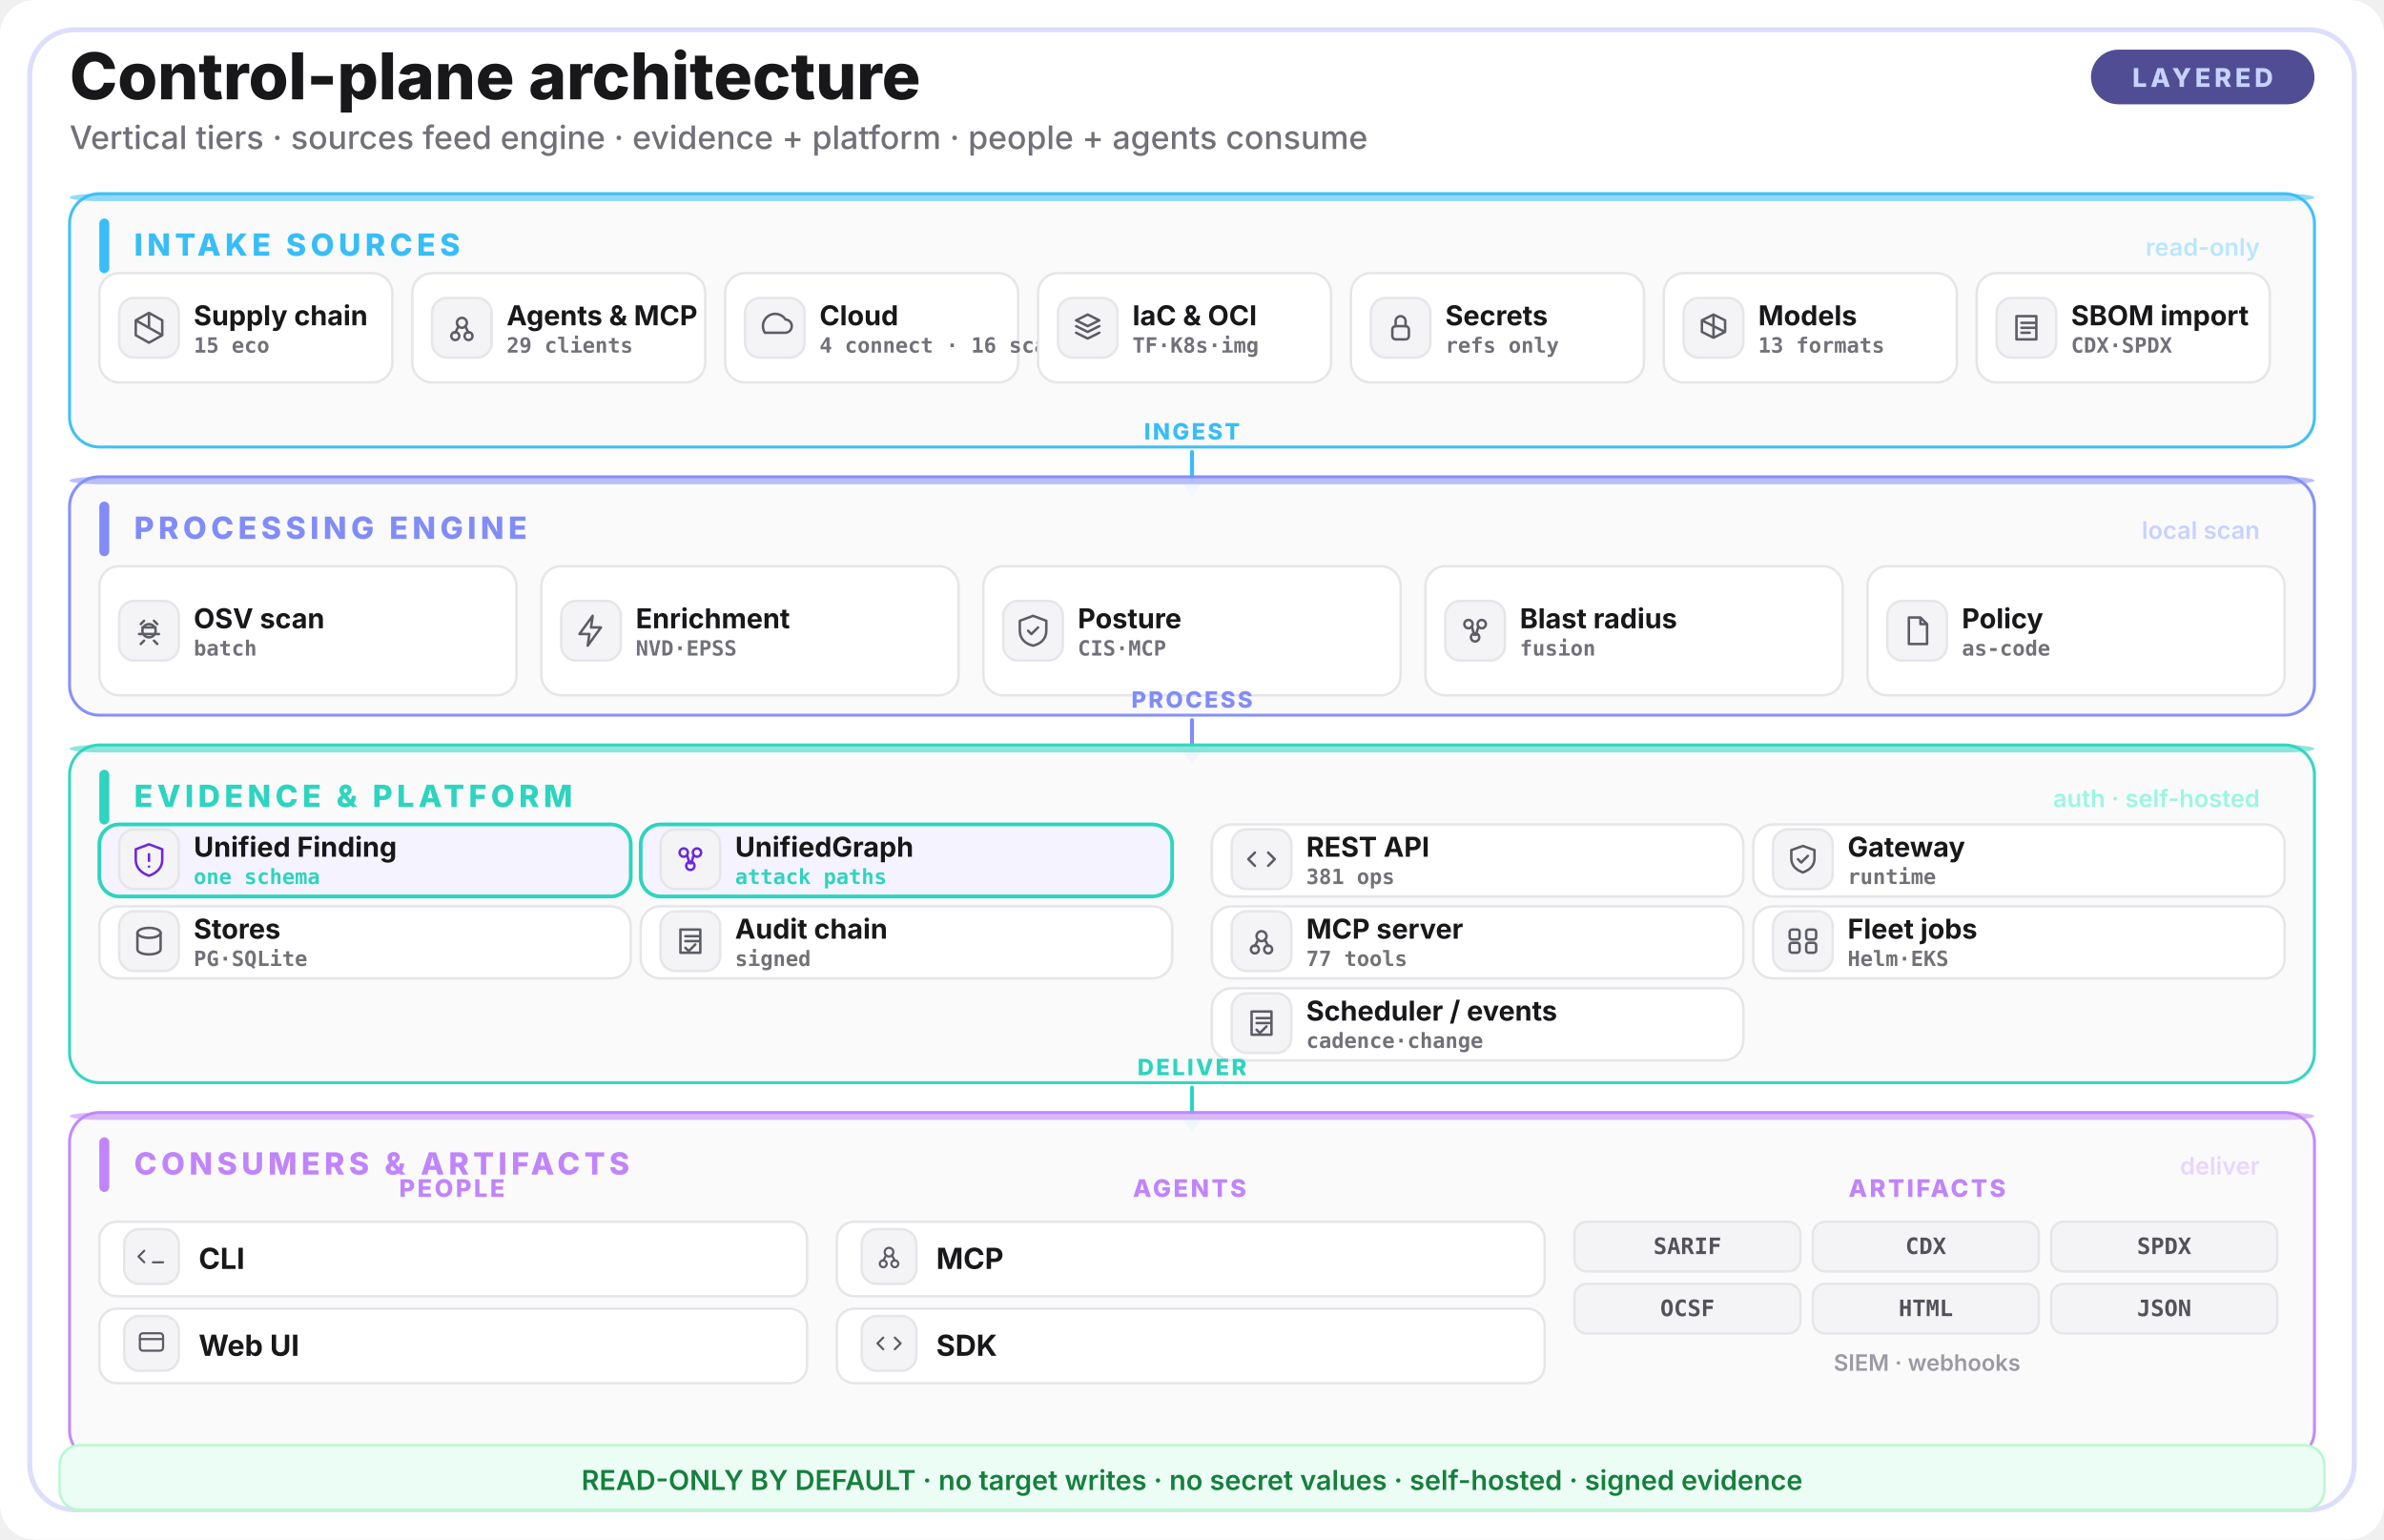
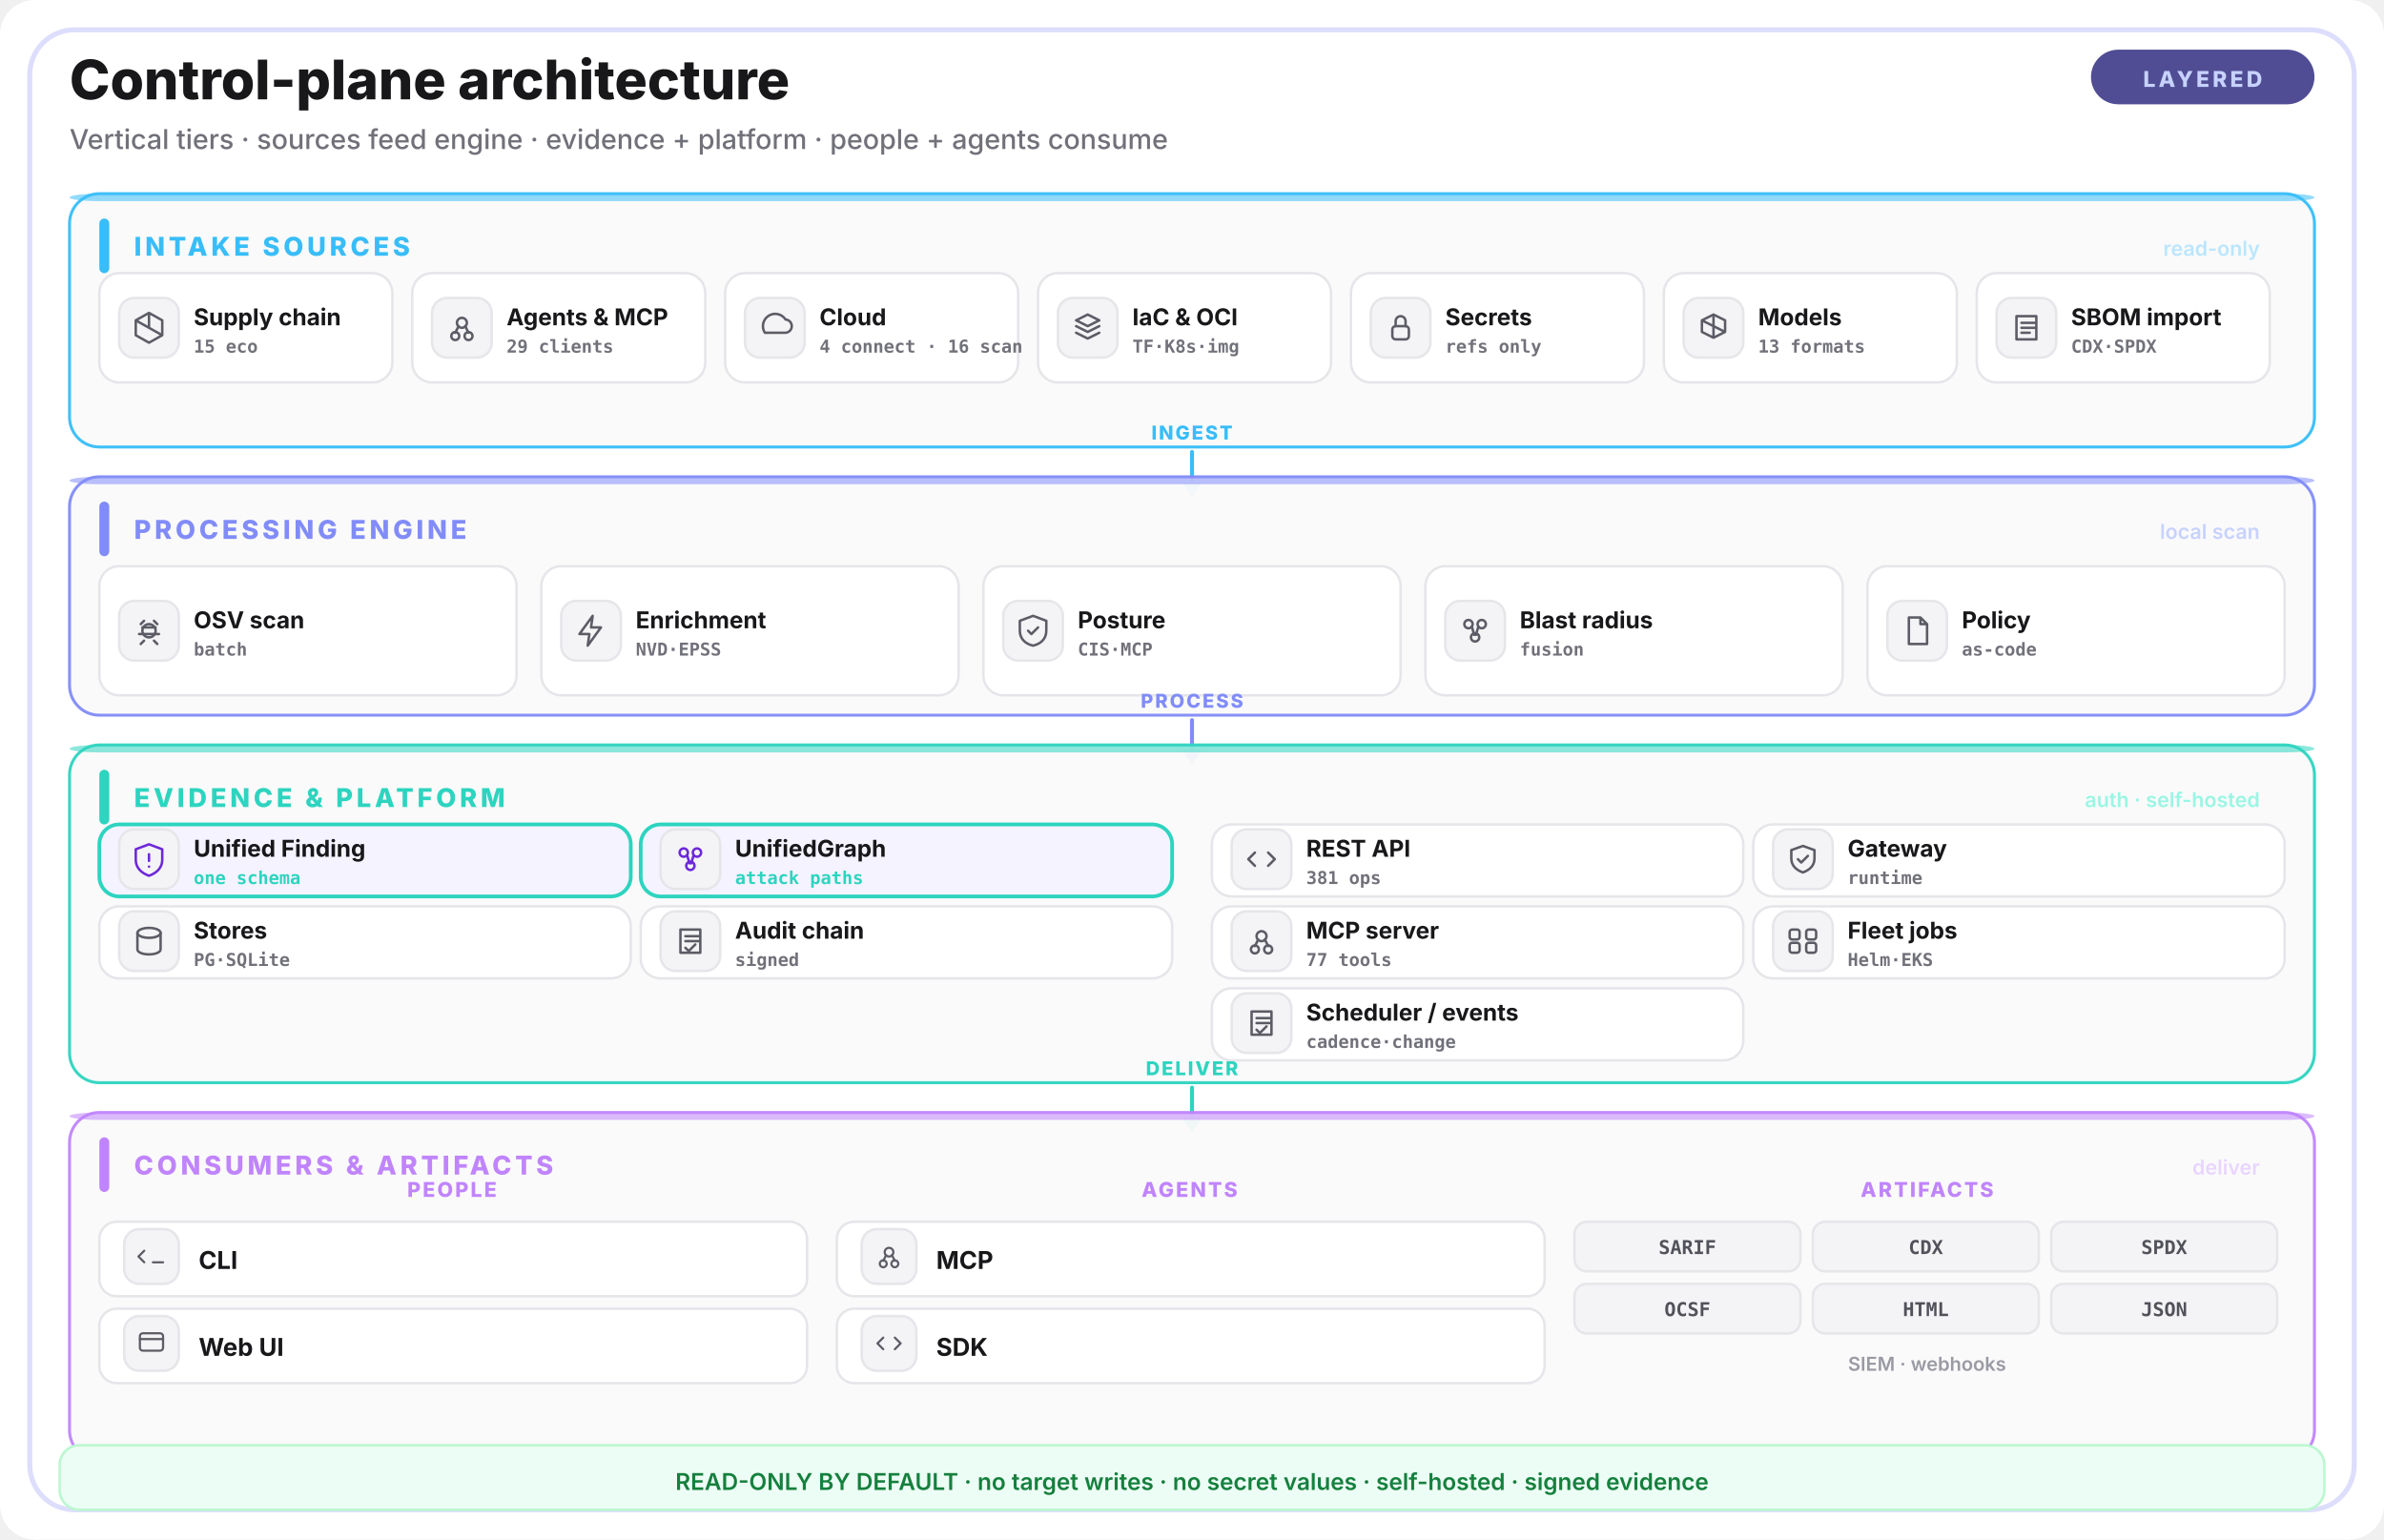
<svg xmlns="http://www.w3.org/2000/svg" width="960" height="620" viewBox="0 0 960 620" fill="none">
  <rect width="960" height="620" rx="14" fill="#ffffff" />
  <rect x="12" y="12" width="936" height="596" rx="18" fill="none" stroke="#6366f1" stroke-width="2" opacity="0.22" />
  <rect x="842" y="20" width="90" height="22" rx="11" fill="#312e81" opacity="0.85" />
-   <text x="887" y="35" text-anchor="middle" font-family="Inter,system-ui,sans-serif" font-size="10.4" font-weight="800" letter-spacing="0.14em" fill="#c7d2fe">LAYERED</text>
-   <text x="28" y="40" font-family="Inter,system-ui,sans-serif" font-size="26.0" font-weight="800" fill="#18181b">Control-plane architecture</text>
-   <text x="28" y="60" font-family="Inter,system-ui,sans-serif" font-size="13.0" font-weight="500" fill="#71717a">Vertical tiers · sources feed engine · evidence + platform · people + agents consume</text>
+   <text x="887" y="35" text-anchor="middle" font-family="Inter,system-ui,sans-serif" font-size="8.8" font-weight="800" letter-spacing="0.14em" fill="#c7d2fe">LAYERED</text>
+   <text x="28" y="40" font-family="Inter,system-ui,sans-serif" font-size="22.0" font-weight="800" fill="#18181b">Control-plane architecture</text>
+   <text x="28" y="60" font-family="Inter,system-ui,sans-serif" font-size="11.0" font-weight="500" fill="#71717a">Vertical tiers · sources feed engine · evidence + platform · people + agents consume</text>
  <rect x="28" y="78" width="904" height="102" rx="12" fill="#fafafa" stroke="#38bdf8" stroke-width="1.2" opacity="0.95" />
  <rect x="28" y="78" width="904" height="3" rx="12" fill="#38bdf8" opacity="0.55" />
  <rect x="40" y="88" width="4" height="22" rx="2" fill="#38bdf8" />
-   <text x="54" y="103" font-family="Inter,system-ui,sans-serif" font-size="12.35" font-weight="800" letter-spacing="0.14em" fill="#38bdf8">INTAKE SOURCES</text>
-   <text x="910" y="103" text-anchor="end" font-family="Inter,system-ui,sans-serif" font-size="9.75" font-weight="600" fill="#bae6fd">read-only</text>
+   <text x="54" y="103" font-family="Inter,system-ui,sans-serif" font-size="10.45" font-weight="800" letter-spacing="0.14em" fill="#38bdf8">INTAKE SOURCES</text>
+   <text x="910" y="103" text-anchor="end" font-family="Inter,system-ui,sans-serif" font-size="8.25" font-weight="600" fill="#bae6fd">read-only</text>
  <rect x="40" y="110" width="118" height="44" rx="8" fill="#ffffff" stroke="#e6e6ea" stroke-width="1" />
  <rect x="48" y="120" width="24" height="24" rx="6" fill="#f4f4f6" stroke="#e6e6ea" />
  <g transform="translate(52,124) scale(0.6666667)" fill="none" stroke="#5c5c66" stroke-width="1.5" stroke-linecap="round" stroke-linejoin="round">
    <path d="M12 3l8 4.5v9L12 21l-8-4.5v-9z M12 3v9 M4 7.5l16 9" />
  </g>
-   <text x="78" y="131" font-family="Inter,system-ui,sans-serif" font-size="11.05" font-weight="700" fill="#18181b">Supply chain</text>
-   <text x="78" y="142" font-family="ui-monospace,monospace" font-size="8.45" font-weight="600" fill="#71717a">15 eco</text>
+   <text x="78" y="131" font-family="Inter,system-ui,sans-serif" font-size="9.35" font-weight="700" fill="#18181b">Supply chain</text>
+   <text x="78" y="142" font-family="ui-monospace,monospace" font-size="7.15" font-weight="600" fill="#71717a">15 eco</text>
  <rect x="166" y="110" width="118" height="44" rx="8" fill="#ffffff" stroke="#e6e6ea" stroke-width="1" />
  <rect x="174" y="120" width="24" height="24" rx="6" fill="#f4f4f6" stroke="#e6e6ea" />
  <g transform="translate(178,124) scale(0.6666667)" fill="none" stroke="#5c5c66" stroke-width="1.5" stroke-linecap="round" stroke-linejoin="round">
    <circle cx="12" cy="9" r="3" />
    <circle cx="8" cy="17" r="2.4" />
    <circle cx="16" cy="17" r="2.4" />
    <path d="M10 11l-2 4 M14 11l2 4" />
  </g>
-   <text x="204" y="131" font-family="Inter,system-ui,sans-serif" font-size="11.05" font-weight="700" fill="#18181b">Agents &amp; MCP</text>
-   <text x="204" y="142" font-family="ui-monospace,monospace" font-size="8.45" font-weight="600" fill="#71717a">29 clients</text>
+   <text x="204" y="131" font-family="Inter,system-ui,sans-serif" font-size="9.35" font-weight="700" fill="#18181b">Agents &amp; MCP</text>
+   <text x="204" y="142" font-family="ui-monospace,monospace" font-size="7.15" font-weight="600" fill="#71717a">29 clients</text>
  <rect x="292" y="110" width="118" height="44" rx="8" fill="#ffffff" stroke="#e6e6ea" stroke-width="1" />
  <rect x="300" y="120" width="24" height="24" rx="6" fill="#f4f4f6" stroke="#e6e6ea" />
  <g transform="translate(304,124) scale(0.6666667)" fill="none" stroke="#5c5c66" stroke-width="1.5" stroke-linecap="round" stroke-linejoin="round">
    <path d="M6 15h12a4 4 0 0 0 .5-8A6 6 0 0 0 6 15z" />
  </g>
-   <text x="330" y="131" font-family="Inter,system-ui,sans-serif" font-size="11.05" font-weight="700" fill="#18181b">Cloud</text>
-   <text x="330" y="142" font-family="ui-monospace,monospace" font-size="8.45" font-weight="600" fill="#71717a">4 connect · 16 scan</text>
+   <text x="330" y="131" font-family="Inter,system-ui,sans-serif" font-size="9.35" font-weight="700" fill="#18181b">Cloud</text>
+   <text x="330" y="142" font-family="ui-monospace,monospace" font-size="7.15" font-weight="600" fill="#71717a">4 connect · 16 scan</text>
  <rect x="418" y="110" width="118" height="44" rx="8" fill="#ffffff" stroke="#e6e6ea" stroke-width="1" />
  <rect x="426" y="120" width="24" height="24" rx="6" fill="#f4f4f6" stroke="#e6e6ea" />
  <g transform="translate(430,124) scale(0.6666667)" fill="none" stroke="#5c5c66" stroke-width="1.5" stroke-linecap="round" stroke-linejoin="round">
    <path d="M12 4l7 3.5-7 3.5-7-3.5z M5 11l7 3.5 7-3.5 M5 15l7 3.5 7-3.5" />
  </g>
-   <text x="456" y="131" font-family="Inter,system-ui,sans-serif" font-size="11.05" font-weight="700" fill="#18181b">IaC &amp; OCI</text>
-   <text x="456" y="142" font-family="ui-monospace,monospace" font-size="8.45" font-weight="600" fill="#71717a">TF·K8s·img</text>
+   <text x="456" y="131" font-family="Inter,system-ui,sans-serif" font-size="9.35" font-weight="700" fill="#18181b">IaC &amp; OCI</text>
+   <text x="456" y="142" font-family="ui-monospace,monospace" font-size="7.15" font-weight="600" fill="#71717a">TF·K8s·img</text>
  <rect x="544" y="110" width="118" height="44" rx="8" fill="#ffffff" stroke="#e6e6ea" stroke-width="1" />
  <rect x="552" y="120" width="24" height="24" rx="6" fill="#f4f4f6" stroke="#e6e6ea" />
  <g transform="translate(556,124) scale(0.6666667)" fill="none" stroke="#5c5c66" stroke-width="1.5" stroke-linecap="round" stroke-linejoin="round">
    <rect x="7" y="11" width="10" height="8" rx="2" />
    <path d="M9 11V8a3 3 0 0 1 6 0v3" />
  </g>
-   <text x="582" y="131" font-family="Inter,system-ui,sans-serif" font-size="11.05" font-weight="700" fill="#18181b">Secrets</text>
-   <text x="582" y="142" font-family="ui-monospace,monospace" font-size="8.45" font-weight="600" fill="#71717a">refs only</text>
+   <text x="582" y="131" font-family="Inter,system-ui,sans-serif" font-size="9.35" font-weight="700" fill="#18181b">Secrets</text>
+   <text x="582" y="142" font-family="ui-monospace,monospace" font-size="7.15" font-weight="600" fill="#71717a">refs only</text>
  <rect x="670" y="110" width="118" height="44" rx="8" fill="#ffffff" stroke="#e6e6ea" stroke-width="1" />
  <rect x="678" y="120" width="24" height="24" rx="6" fill="#f4f4f6" stroke="#e6e6ea" />
  <g transform="translate(682,124) scale(0.6666667)" fill="none" stroke="#5c5c66" stroke-width="1.5" stroke-linecap="round" stroke-linejoin="round">
    <path d="M12 4l7 3.5v7L12 18l-7-3.5v-7z M12 4v14 M5 7.5l14 7" />
  </g>
-   <text x="708" y="131" font-family="Inter,system-ui,sans-serif" font-size="11.05" font-weight="700" fill="#18181b">Models</text>
-   <text x="708" y="142" font-family="ui-monospace,monospace" font-size="8.45" font-weight="600" fill="#71717a">13 formats</text>
+   <text x="708" y="131" font-family="Inter,system-ui,sans-serif" font-size="9.35" font-weight="700" fill="#18181b">Models</text>
+   <text x="708" y="142" font-family="ui-monospace,monospace" font-size="7.15" font-weight="600" fill="#71717a">13 formats</text>
  <rect x="796" y="110" width="118" height="44" rx="8" fill="#ffffff" stroke="#e6e6ea" stroke-width="1" />
  <rect x="804" y="120" width="24" height="24" rx="6" fill="#f4f4f6" stroke="#e6e6ea" />
  <g transform="translate(808,124) scale(0.6666667)" fill="none" stroke="#5c5c66" stroke-width="1.5" stroke-linecap="round" stroke-linejoin="round">
    <path d="M6 5h12v14H6z M9 9h8 M9 12h8 M9 15h5" />
  </g>
-   <text x="834" y="131" font-family="Inter,system-ui,sans-serif" font-size="11.05" font-weight="700" fill="#18181b">SBOM import</text>
-   <text x="834" y="142" font-family="ui-monospace,monospace" font-size="8.45" font-weight="600" fill="#71717a">CDX·SPDX</text>
+   <text x="834" y="131" font-family="Inter,system-ui,sans-serif" font-size="9.35" font-weight="700" fill="#18181b">SBOM import</text>
+   <text x="834" y="142" font-family="ui-monospace,monospace" font-size="7.15" font-weight="600" fill="#71717a">CDX·SPDX</text>
  <line x1="480" y1="182" x2="480" y2="196" stroke="#38bdf8" stroke-width="1.6" stroke-linecap="round" />
  <polygon points="480,200 476,194 484,194" fill="#38bdf8" />
-   <text x="480" y="177" text-anchor="middle" font-family="Inter,system-ui,sans-serif" font-size="9.1" font-weight="800" letter-spacing="0.1em" fill="#38bdf8">INGEST</text>
+   <text x="480" y="177" text-anchor="middle" font-family="Inter,system-ui,sans-serif" font-size="7.7" font-weight="800" letter-spacing="0.1em" fill="#38bdf8">INGEST</text>
  <rect x="28" y="192" width="904" height="96" rx="12" fill="#fafafa" stroke="#818cf8" stroke-width="1.2" opacity="0.95" />
  <rect x="28" y="192" width="904" height="3" rx="12" fill="#818cf8" opacity="0.55" />
  <rect x="40" y="202" width="4" height="22" rx="2" fill="#818cf8" />
-   <text x="54" y="217" font-family="Inter,system-ui,sans-serif" font-size="12.35" font-weight="800" letter-spacing="0.14em" fill="#818cf8">PROCESSING ENGINE</text>
-   <text x="910" y="217" text-anchor="end" font-family="Inter,system-ui,sans-serif" font-size="9.75" font-weight="600" fill="#c7d2fe">local scan</text>
+   <text x="54" y="217" font-family="Inter,system-ui,sans-serif" font-size="10.45" font-weight="800" letter-spacing="0.14em" fill="#818cf8">PROCESSING ENGINE</text>
+   <text x="910" y="217" text-anchor="end" font-family="Inter,system-ui,sans-serif" font-size="8.25" font-weight="600" fill="#c7d2fe">local scan</text>
  <rect x="40" y="228" width="168" height="52" rx="8" fill="#ffffff" stroke="#e6e6ea" stroke-width="1" />
  <rect x="48" y="242" width="24" height="24" rx="6" fill="#f4f4f6" stroke="#e6e6ea" />
  <g transform="translate(52,246) scale(0.6666667)" fill="none" stroke="#5c5c66" stroke-width="1.5" stroke-linecap="round" stroke-linejoin="round">
    <path d="M8 10h8M6 14h12M9 6l-2 2M15 6l2 2M9 18l-2 2M15 18l2 2" />
    <circle cx="12" cy="12" r="4" />
  </g>
-   <text x="78" y="253" font-family="Inter,system-ui,sans-serif" font-size="11.05" font-weight="700" fill="#18181b">OSV scan</text>
-   <text x="78" y="264" font-family="ui-monospace,monospace" font-size="8.45" font-weight="600" fill="#71717a">batch</text>
+   <text x="78" y="253" font-family="Inter,system-ui,sans-serif" font-size="9.35" font-weight="700" fill="#18181b">OSV scan</text>
+   <text x="78" y="264" font-family="ui-monospace,monospace" font-size="7.15" font-weight="600" fill="#71717a">batch</text>
  <rect x="218" y="228" width="168" height="52" rx="8" fill="#ffffff" stroke="#e6e6ea" stroke-width="1" />
  <rect x="226" y="242" width="24" height="24" rx="6" fill="#f4f4f6" stroke="#e6e6ea" />
  <g transform="translate(230,246) scale(0.6666667)" fill="none" stroke="#5c5c66" stroke-width="1.5" stroke-linecap="round" stroke-linejoin="round">
    <path d="M13 3L5 14h6l-1 7 8-11h-6z" />
  </g>
-   <text x="256" y="253" font-family="Inter,system-ui,sans-serif" font-size="11.05" font-weight="700" fill="#18181b">Enrichment</text>
-   <text x="256" y="264" font-family="ui-monospace,monospace" font-size="8.45" font-weight="600" fill="#71717a">NVD·EPSS</text>
+   <text x="256" y="253" font-family="Inter,system-ui,sans-serif" font-size="9.35" font-weight="700" fill="#18181b">Enrichment</text>
+   <text x="256" y="264" font-family="ui-monospace,monospace" font-size="7.15" font-weight="600" fill="#71717a">NVD·EPSS</text>
  <rect x="396" y="228" width="168" height="52" rx="8" fill="#ffffff" stroke="#e6e6ea" stroke-width="1" />
  <rect x="404" y="242" width="24" height="24" rx="6" fill="#f4f4f6" stroke="#e6e6ea" />
  <g transform="translate(408,246) scale(0.6666667)" fill="none" stroke="#5c5c66" stroke-width="1.5" stroke-linecap="round" stroke-linejoin="round">
    <path d="M12 3l8 3v6c0 5-3.5 8-8 9-4.5-1-8-4-8-9V6z" />
    <path d="M9 12l2 2 4-4" />
  </g>
-   <text x="434" y="253" font-family="Inter,system-ui,sans-serif" font-size="11.05" font-weight="700" fill="#18181b">Posture</text>
-   <text x="434" y="264" font-family="ui-monospace,monospace" font-size="8.45" font-weight="600" fill="#71717a">CIS·MCP</text>
+   <text x="434" y="253" font-family="Inter,system-ui,sans-serif" font-size="9.35" font-weight="700" fill="#18181b">Posture</text>
+   <text x="434" y="264" font-family="ui-monospace,monospace" font-size="7.15" font-weight="600" fill="#71717a">CIS·MCP</text>
  <rect x="574" y="228" width="168" height="52" rx="8" fill="#ffffff" stroke="#e6e6ea" stroke-width="1" />
  <rect x="582" y="242" width="24" height="24" rx="6" fill="#f4f4f6" stroke="#e6e6ea" />
  <g transform="translate(586,246) scale(0.6666667)" fill="none" stroke="#5c5c66" stroke-width="1.5" stroke-linecap="round" stroke-linejoin="round">
    <circle cx="8" cy="8" r="2.5" />
    <circle cx="16" cy="8" r="2.5" />
    <circle cx="12" cy="16" r="2.5" />
    <path d="M10 9.5l1.5 5 M14 9.5l-1.5 5" />
  </g>
-   <text x="612" y="253" font-family="Inter,system-ui,sans-serif" font-size="11.05" font-weight="700" fill="#18181b">Blast radius</text>
-   <text x="612" y="264" font-family="ui-monospace,monospace" font-size="8.45" font-weight="600" fill="#71717a">fusion</text>
+   <text x="612" y="253" font-family="Inter,system-ui,sans-serif" font-size="9.35" font-weight="700" fill="#18181b">Blast radius</text>
+   <text x="612" y="264" font-family="ui-monospace,monospace" font-size="7.15" font-weight="600" fill="#71717a">fusion</text>
  <rect x="752" y="228" width="168" height="52" rx="8" fill="#ffffff" stroke="#e6e6ea" stroke-width="1" />
  <rect x="760" y="242" width="24" height="24" rx="6" fill="#f4f4f6" stroke="#e6e6ea" />
  <g transform="translate(764,246) scale(0.6666667)" fill="none" stroke="#5c5c66" stroke-width="1.5" stroke-linecap="round" stroke-linejoin="round">
    <path d="M7 4h7l4 4v12H7z M14 4v4h4" />
  </g>
-   <text x="790" y="253" font-family="Inter,system-ui,sans-serif" font-size="11.05" font-weight="700" fill="#18181b">Policy</text>
-   <text x="790" y="264" font-family="ui-monospace,monospace" font-size="8.45" font-weight="600" fill="#71717a">as-code</text>
+   <text x="790" y="253" font-family="Inter,system-ui,sans-serif" font-size="9.35" font-weight="700" fill="#18181b">Policy</text>
+   <text x="790" y="264" font-family="ui-monospace,monospace" font-size="7.15" font-weight="600" fill="#71717a">as-code</text>
  <line x1="480" y1="290" x2="480" y2="304" stroke="#818cf8" stroke-width="1.6" stroke-linecap="round" />
  <polygon points="480,308 476,302 484,302" fill="#818cf8" />
-   <text x="480" y="285" text-anchor="middle" font-family="Inter,system-ui,sans-serif" font-size="9.1" font-weight="800" letter-spacing="0.1em" fill="#818cf8">PROCESS</text>
+   <text x="480" y="285" text-anchor="middle" font-family="Inter,system-ui,sans-serif" font-size="7.7" font-weight="800" letter-spacing="0.1em" fill="#818cf8">PROCESS</text>
  <rect x="28" y="300" width="904" height="136" rx="12" fill="#fafafa" stroke="#2dd4bf" stroke-width="1.2" opacity="0.95" />
  <rect x="28" y="300" width="904" height="3" rx="12" fill="#2dd4bf" opacity="0.55" />
  <rect x="40" y="310" width="4" height="22" rx="2" fill="#2dd4bf" />
-   <text x="54" y="325" font-family="Inter,system-ui,sans-serif" font-size="12.35" font-weight="800" letter-spacing="0.14em" fill="#2dd4bf">EVIDENCE &amp; PLATFORM</text>
-   <text x="910" y="325" text-anchor="end" font-family="Inter,system-ui,sans-serif" font-size="9.75" font-weight="600" fill="#99f6e4">auth · self-hosted</text>
+   <text x="54" y="325" font-family="Inter,system-ui,sans-serif" font-size="10.45" font-weight="800" letter-spacing="0.14em" fill="#2dd4bf">EVIDENCE &amp; PLATFORM</text>
+   <text x="910" y="325" text-anchor="end" font-family="Inter,system-ui,sans-serif" font-size="8.25" font-weight="600" fill="#99f6e4">auth · self-hosted</text>
  <rect x="40" y="332" width="214" height="29" rx="8" fill="#f5f3ff" stroke="#2dd4bf" stroke-width="1.5" />
  <rect x="48" y="334" width="24" height="24" rx="6" fill="#f4f4f6" stroke="#e6e6ea" />
  <g transform="translate(52,338) scale(0.6666667)" fill="none" stroke="#6d28d9" stroke-width="1.5" stroke-linecap="round" stroke-linejoin="round">
    <path d="M12 3l8 3v6.5c0 4.5-3.2 7.8-8 9.5-4.8-1.7-8-5-8-9.5V6z" />
    <path d="M12 9v4" />
    <path d="M12 16.5h.01" />
  </g>
-   <text x="78" y="345" font-family="Inter,system-ui,sans-serif" font-size="11.05" font-weight="700" fill="#18181b">Unified Finding</text>
-   <text x="78" y="356" font-family="ui-monospace,monospace" font-size="8.45" font-weight="600" fill="#2dd4bf">one schema</text>
+   <text x="78" y="345" font-family="Inter,system-ui,sans-serif" font-size="9.35" font-weight="700" fill="#18181b">Unified Finding</text>
+   <text x="78" y="356" font-family="ui-monospace,monospace" font-size="7.15" font-weight="600" fill="#2dd4bf">one schema</text>
  <rect x="258" y="332" width="214" height="29" rx="8" fill="#f5f3ff" stroke="#2dd4bf" stroke-width="1.5" />
  <rect x="266" y="334" width="24" height="24" rx="6" fill="#f4f4f6" stroke="#e6e6ea" />
  <g transform="translate(270,338) scale(0.6666667)" fill="none" stroke="#6d28d9" stroke-width="1.5" stroke-linecap="round" stroke-linejoin="round">
    <circle cx="8" cy="8" r="2.5" />
    <circle cx="16" cy="8" r="2.5" />
    <circle cx="12" cy="16" r="2.5" />
    <path d="M10 9.5l1.5 5 M14 9.5l-1.5 5" />
  </g>
-   <text x="296" y="345" font-family="Inter,system-ui,sans-serif" font-size="11.05" font-weight="700" fill="#18181b">UnifiedGraph</text>
-   <text x="296" y="356" font-family="ui-monospace,monospace" font-size="8.45" font-weight="600" fill="#2dd4bf">attack paths</text>
+   <text x="296" y="345" font-family="Inter,system-ui,sans-serif" font-size="9.35" font-weight="700" fill="#18181b">UnifiedGraph</text>
+   <text x="296" y="356" font-family="ui-monospace,monospace" font-size="7.15" font-weight="600" fill="#2dd4bf">attack paths</text>
  <rect x="40" y="365" width="214" height="29" rx="8" fill="#ffffff" stroke="#e6e6ea" stroke-width="1" />
  <rect x="48" y="367" width="24" height="24" rx="6" fill="#f4f4f6" stroke="#e6e6ea" />
  <g transform="translate(52,371) scale(0.6666667)" fill="none" stroke="#5c5c66" stroke-width="1.5" stroke-linecap="round" stroke-linejoin="round">
    <ellipse cx="12" cy="7" rx="7" ry="3" />
    <path d="M5 7v10c0 1.7 3.1 3 7 3s7-1.3 7-3V7" />
  </g>
-   <text x="78" y="378" font-family="Inter,system-ui,sans-serif" font-size="11.05" font-weight="700" fill="#18181b">Stores</text>
-   <text x="78" y="389" font-family="ui-monospace,monospace" font-size="8.45" font-weight="600" fill="#71717a">PG·SQLite</text>
+   <text x="78" y="378" font-family="Inter,system-ui,sans-serif" font-size="9.35" font-weight="700" fill="#18181b">Stores</text>
+   <text x="78" y="389" font-family="ui-monospace,monospace" font-size="7.15" font-weight="600" fill="#71717a">PG·SQLite</text>
  <rect x="258" y="365" width="214" height="29" rx="8" fill="#ffffff" stroke="#e6e6ea" stroke-width="1" />
  <rect x="266" y="367" width="24" height="24" rx="6" fill="#f4f4f6" stroke="#e6e6ea" />
  <g transform="translate(270,371) scale(0.6666667)" fill="none" stroke="#5c5c66" stroke-width="1.5" stroke-linecap="round" stroke-linejoin="round">
    <path d="M6 5h12v14H6z M9 9h8 M9 12h8" />
    <path d="M9 16l2 2 4-4" />
  </g>
-   <text x="296" y="378" font-family="Inter,system-ui,sans-serif" font-size="11.05" font-weight="700" fill="#18181b">Audit chain</text>
-   <text x="296" y="389" font-family="ui-monospace,monospace" font-size="8.45" font-weight="600" fill="#71717a">signed</text>
+   <text x="296" y="378" font-family="Inter,system-ui,sans-serif" font-size="9.35" font-weight="700" fill="#18181b">Audit chain</text>
+   <text x="296" y="389" font-family="ui-monospace,monospace" font-size="7.15" font-weight="600" fill="#71717a">signed</text>
  <rect x="488" y="332" width="214" height="29" rx="8" fill="#ffffff" stroke="#e6e6ea" stroke-width="1" />
  <rect x="496" y="334" width="24" height="24" rx="6" fill="#f4f4f6" stroke="#e6e6ea" />
  <g transform="translate(500,338) scale(0.6666667)" fill="none" stroke="#5c5c66" stroke-width="1.5" stroke-linecap="round" stroke-linejoin="round">
    <path d="M8 8l-4 4 4 4M16 8l4 4-4 4" />
  </g>
-   <text x="526" y="345" font-family="Inter,system-ui,sans-serif" font-size="11.05" font-weight="700" fill="#18181b">REST API</text>
-   <text x="526" y="356" font-family="ui-monospace,monospace" font-size="8.45" font-weight="600" fill="#71717a">381 ops</text>
+   <text x="526" y="345" font-family="Inter,system-ui,sans-serif" font-size="9.35" font-weight="700" fill="#18181b">REST API</text>
+   <text x="526" y="356" font-family="ui-monospace,monospace" font-size="7.15" font-weight="600" fill="#71717a">381 ops</text>
  <rect x="706" y="332" width="214" height="29" rx="8" fill="#ffffff" stroke="#e6e6ea" stroke-width="1" />
  <rect x="714" y="334" width="24" height="24" rx="6" fill="#f4f4f6" stroke="#e6e6ea" />
  <g transform="translate(718,338) scale(0.6666667)" fill="none" stroke="#5c5c66" stroke-width="1.5" stroke-linecap="round" stroke-linejoin="round">
    <path d="M12 4l7 2.5v5c0 4.5-3 7-7 8.5-4-1.5-7-4-7-8.5v-5z" />
    <path d="M9 12l2 2 4-4" />
  </g>
-   <text x="744" y="345" font-family="Inter,system-ui,sans-serif" font-size="11.05" font-weight="700" fill="#18181b">Gateway</text>
-   <text x="744" y="356" font-family="ui-monospace,monospace" font-size="8.45" font-weight="600" fill="#71717a">runtime</text>
+   <text x="744" y="345" font-family="Inter,system-ui,sans-serif" font-size="9.35" font-weight="700" fill="#18181b">Gateway</text>
+   <text x="744" y="356" font-family="ui-monospace,monospace" font-size="7.15" font-weight="600" fill="#71717a">runtime</text>
  <rect x="488" y="365" width="214" height="29" rx="8" fill="#ffffff" stroke="#e6e6ea" stroke-width="1" />
  <rect x="496" y="367" width="24" height="24" rx="6" fill="#f4f4f6" stroke="#e6e6ea" />
  <g transform="translate(500,371) scale(0.6666667)" fill="none" stroke="#5c5c66" stroke-width="1.5" stroke-linecap="round" stroke-linejoin="round">
    <circle cx="12" cy="9" r="3" />
    <circle cx="8" cy="17" r="2.4" />
    <circle cx="16" cy="17" r="2.4" />
    <path d="M10 11l-2 4 M14 11l2 4" />
  </g>
-   <text x="526" y="378" font-family="Inter,system-ui,sans-serif" font-size="11.05" font-weight="700" fill="#18181b">MCP server</text>
-   <text x="526" y="389" font-family="ui-monospace,monospace" font-size="8.45" font-weight="600" fill="#71717a">77 tools</text>
+   <text x="526" y="378" font-family="Inter,system-ui,sans-serif" font-size="9.35" font-weight="700" fill="#18181b">MCP server</text>
+   <text x="526" y="389" font-family="ui-monospace,monospace" font-size="7.15" font-weight="600" fill="#71717a">77 tools</text>
  <rect x="706" y="365" width="214" height="29" rx="8" fill="#ffffff" stroke="#e6e6ea" stroke-width="1" />
  <rect x="714" y="367" width="24" height="24" rx="6" fill="#f4f4f6" stroke="#e6e6ea" />
  <g transform="translate(718,371) scale(0.6666667)" fill="none" stroke="#5c5c66" stroke-width="1.5" stroke-linecap="round" stroke-linejoin="round">
    <rect x="4" y="5" width="6" height="6" rx="1.5" />
    <rect x="14" y="5" width="6" height="6" rx="1.5" />
    <rect x="4" y="13" width="6" height="6" rx="1.5" />
    <rect x="14" y="13" width="6" height="6" rx="1.5" />
  </g>
-   <text x="744" y="378" font-family="Inter,system-ui,sans-serif" font-size="11.05" font-weight="700" fill="#18181b">Fleet jobs</text>
-   <text x="744" y="389" font-family="ui-monospace,monospace" font-size="8.45" font-weight="600" fill="#71717a">Helm·EKS</text>
+   <text x="744" y="378" font-family="Inter,system-ui,sans-serif" font-size="9.35" font-weight="700" fill="#18181b">Fleet jobs</text>
+   <text x="744" y="389" font-family="ui-monospace,monospace" font-size="7.15" font-weight="600" fill="#71717a">Helm·EKS</text>
  <rect x="488" y="398" width="214" height="29" rx="8" fill="#ffffff" stroke="#e6e6ea" stroke-width="1" />
  <rect x="496" y="400" width="24" height="24" rx="6" fill="#f4f4f6" stroke="#e6e6ea" />
  <g transform="translate(500,404) scale(0.6666667)" fill="none" stroke="#5c5c66" stroke-width="1.5" stroke-linecap="round" stroke-linejoin="round">
    <path d="M6 5h12v14H6z M9 9h8 M9 12h8" />
    <path d="M9 16l2 2 4-4" />
  </g>
-   <text x="526" y="411" font-family="Inter,system-ui,sans-serif" font-size="11.05" font-weight="700" fill="#18181b">Scheduler / events</text>
-   <text x="526" y="422" font-family="ui-monospace,monospace" font-size="8.45" font-weight="600" fill="#71717a">cadence·change</text>
+   <text x="526" y="411" font-family="Inter,system-ui,sans-serif" font-size="9.35" font-weight="700" fill="#18181b">Scheduler / events</text>
+   <text x="526" y="422" font-family="ui-monospace,monospace" font-size="7.15" font-weight="600" fill="#71717a">cadence·change</text>
  <line x1="480" y1="438" x2="480" y2="452" stroke="#2dd4bf" stroke-width="1.6" stroke-linecap="round" />
  <polygon points="480,456 476,450 484,450" fill="#2dd4bf" />
-   <text x="480" y="433" text-anchor="middle" font-family="Inter,system-ui,sans-serif" font-size="9.1" font-weight="800" letter-spacing="0.1em" fill="#2dd4bf">DELIVER</text>
+   <text x="480" y="433" text-anchor="middle" font-family="Inter,system-ui,sans-serif" font-size="7.7" font-weight="800" letter-spacing="0.1em" fill="#2dd4bf">DELIVER</text>
  <rect x="28" y="448" width="904" height="140" rx="12" fill="#fafafa" stroke="#c084fc" stroke-width="1.2" opacity="0.95" />
  <rect x="28" y="448" width="904" height="3" rx="12" fill="#c084fc" opacity="0.55" />
  <rect x="40" y="458" width="4" height="22" rx="2" fill="#c084fc" />
-   <text x="54" y="473" font-family="Inter,system-ui,sans-serif" font-size="12.35" font-weight="800" letter-spacing="0.14em" fill="#c084fc">CONSUMERS &amp; ARTIFACTS</text>
-   <text x="910" y="473" text-anchor="end" font-family="Inter,system-ui,sans-serif" font-size="9.75" font-weight="600" fill="#e9d5ff">deliver</text>
-   <text x="182" y="482" text-anchor="middle" font-family="Inter,system-ui,sans-serif" font-size="9.75" font-weight="800" letter-spacing="0.1em" fill="#c084fc">PEOPLE</text>
+   <text x="54" y="473" font-family="Inter,system-ui,sans-serif" font-size="10.45" font-weight="800" letter-spacing="0.14em" fill="#c084fc">CONSUMERS &amp; ARTIFACTS</text>
+   <text x="910" y="473" text-anchor="end" font-family="Inter,system-ui,sans-serif" font-size="8.25" font-weight="600" fill="#e9d5ff">deliver</text>
+   <text x="182" y="482" text-anchor="middle" font-family="Inter,system-ui,sans-serif" font-size="8.25" font-weight="800" letter-spacing="0.1em" fill="#c084fc">PEOPLE</text>
  <rect x="40" y="492" width="285" height="30" rx="7" fill="#ffffff" stroke="#e6e6ea" />
  <rect x="50" y="495" width="22" height="22" rx="6" fill="#f4f4f6" stroke="#e6e6ea" />
  <g transform="translate(54,499) scale(0.5833333)" fill="none" stroke="#5c5c66" stroke-width="1.5" stroke-linecap="round" stroke-linejoin="round">
    <path d="M7 8l-4 4 4 4 M13 16h7" />
  </g>
-   <text x="80" y="511" font-family="Inter,system-ui,sans-serif" font-size="11.7" font-weight="700" fill="#18181b">CLI</text>
+   <text x="80" y="511" font-family="Inter,system-ui,sans-serif" font-size="9.9" font-weight="700" fill="#18181b">CLI</text>
  <rect x="40" y="527" width="285" height="30" rx="7" fill="#ffffff" stroke="#e6e6ea" />
  <rect x="50" y="530" width="22" height="22" rx="6" fill="#f4f4f6" stroke="#e6e6ea" />
  <g transform="translate(54,534) scale(0.5833333)" fill="none" stroke="#5c5c66" stroke-width="1.5" stroke-linecap="round" stroke-linejoin="round">
    <rect x="4" y="5" width="16" height="12" rx="2" />
    <path d="M4 9h16" />
  </g>
-   <text x="80" y="546" font-family="Inter,system-ui,sans-serif" font-size="11.7" font-weight="700" fill="#18181b">Web UI</text>
-   <text x="479" y="482" text-anchor="middle" font-family="Inter,system-ui,sans-serif" font-size="9.75" font-weight="800" letter-spacing="0.1em" fill="#c084fc">AGENTS</text>
+   <text x="80" y="546" font-family="Inter,system-ui,sans-serif" font-size="9.9" font-weight="700" fill="#18181b">Web UI</text>
+   <text x="479" y="482" text-anchor="middle" font-family="Inter,system-ui,sans-serif" font-size="8.25" font-weight="800" letter-spacing="0.1em" fill="#c084fc">AGENTS</text>
  <rect x="337" y="492" width="285" height="30" rx="7" fill="#ffffff" stroke="#e6e6ea" />
  <rect x="347" y="495" width="22" height="22" rx="6" fill="#f4f4f6" stroke="#e6e6ea" />
  <g transform="translate(351,499) scale(0.5833333)" fill="none" stroke="#5c5c66" stroke-width="1.5" stroke-linecap="round" stroke-linejoin="round">
    <circle cx="12" cy="9" r="3" />
    <circle cx="8" cy="17" r="2.4" />
    <circle cx="16" cy="17" r="2.4" />
    <path d="M10 11l-2 4 M14 11l2 4" />
  </g>
-   <text x="377" y="511" font-family="Inter,system-ui,sans-serif" font-size="11.7" font-weight="700" fill="#18181b">MCP</text>
+   <text x="377" y="511" font-family="Inter,system-ui,sans-serif" font-size="9.9" font-weight="700" fill="#18181b">MCP</text>
  <rect x="337" y="527" width="285" height="30" rx="7" fill="#ffffff" stroke="#e6e6ea" />
  <rect x="347" y="530" width="22" height="22" rx="6" fill="#f4f4f6" stroke="#e6e6ea" />
  <g transform="translate(351,534) scale(0.5833333)" fill="none" stroke="#5c5c66" stroke-width="1.5" stroke-linecap="round" stroke-linejoin="round">
    <path d="M8 8l-4 4 4 4M16 8l4 4-4 4" />
  </g>
-   <text x="377" y="546" font-family="Inter,system-ui,sans-serif" font-size="11.7" font-weight="700" fill="#18181b">SDK</text>
-   <text x="776" y="482" text-anchor="middle" font-family="Inter,system-ui,sans-serif" font-size="9.75" font-weight="800" letter-spacing="0.1em" fill="#c084fc">ARTIFACTS</text>
+   <text x="377" y="546" font-family="Inter,system-ui,sans-serif" font-size="9.9" font-weight="700" fill="#18181b">SDK</text>
+   <text x="776" y="482" text-anchor="middle" font-family="Inter,system-ui,sans-serif" font-size="8.25" font-weight="800" letter-spacing="0.1em" fill="#c084fc">ARTIFACTS</text>
  <rect x="634" y="492" width="91" height="20" rx="5" fill="#f4f4f6" stroke="#e6e6ea" />
-   <text x="679.5" y="505" text-anchor="middle" font-family="ui-monospace,monospace" font-size="9.1" font-weight="700" fill="#52525b">SARIF</text>
+   <text x="679.5" y="505" text-anchor="middle" font-family="ui-monospace,monospace" font-size="7.7" font-weight="700" fill="#52525b">SARIF</text>
  <rect x="730" y="492" width="91" height="20" rx="5" fill="#f4f4f6" stroke="#e6e6ea" />
-   <text x="775.5" y="505" text-anchor="middle" font-family="ui-monospace,monospace" font-size="9.1" font-weight="700" fill="#52525b">CDX</text>
+   <text x="775.5" y="505" text-anchor="middle" font-family="ui-monospace,monospace" font-size="7.7" font-weight="700" fill="#52525b">CDX</text>
  <rect x="826" y="492" width="91" height="20" rx="5" fill="#f4f4f6" stroke="#e6e6ea" />
-   <text x="871.5" y="505" text-anchor="middle" font-family="ui-monospace,monospace" font-size="9.1" font-weight="700" fill="#52525b">SPDX</text>
+   <text x="871.5" y="505" text-anchor="middle" font-family="ui-monospace,monospace" font-size="7.7" font-weight="700" fill="#52525b">SPDX</text>
  <rect x="634" y="517" width="91" height="20" rx="5" fill="#f4f4f6" stroke="#e6e6ea" />
-   <text x="679.5" y="530" text-anchor="middle" font-family="ui-monospace,monospace" font-size="9.1" font-weight="700" fill="#52525b">OCSF</text>
+   <text x="679.5" y="530" text-anchor="middle" font-family="ui-monospace,monospace" font-size="7.7" font-weight="700" fill="#52525b">OCSF</text>
  <rect x="730" y="517" width="91" height="20" rx="5" fill="#f4f4f6" stroke="#e6e6ea" />
-   <text x="775.5" y="530" text-anchor="middle" font-family="ui-monospace,monospace" font-size="9.1" font-weight="700" fill="#52525b">HTML</text>
+   <text x="775.5" y="530" text-anchor="middle" font-family="ui-monospace,monospace" font-size="7.7" font-weight="700" fill="#52525b">HTML</text>
  <rect x="826" y="517" width="91" height="20" rx="5" fill="#f4f4f6" stroke="#e6e6ea" />
-   <text x="871.5" y="530" text-anchor="middle" font-family="ui-monospace,monospace" font-size="9.1" font-weight="700" fill="#52525b">JSON</text>
-   <text x="776" y="552" text-anchor="middle" font-family="Inter,system-ui,sans-serif" font-size="9.1" font-weight="600" fill="#9a9aa4">SIEM · webhooks</text>
+   <text x="871.5" y="530" text-anchor="middle" font-family="ui-monospace,monospace" font-size="7.7" font-weight="700" fill="#52525b">JSON</text>
+   <text x="776" y="552" text-anchor="middle" font-family="Inter,system-ui,sans-serif" font-size="7.7" font-weight="600" fill="#9a9aa4">SIEM · webhooks</text>
  <rect x="24" y="582" width="912" height="26" rx="8" fill="#ecfdf5" stroke="#bbf7d0" />
-   <text x="480" y="600" text-anchor="middle" font-family="Inter,system-ui,sans-serif" font-size="11.05" font-weight="600" fill="#15803d">READ-ONLY BY DEFAULT · no target writes · no secret values · self-hosted · signed evidence</text>
+   <text x="480" y="600" text-anchor="middle" font-family="Inter,system-ui,sans-serif" font-size="9.35" font-weight="600" fill="#15803d">READ-ONLY BY DEFAULT · no target writes · no secret values · self-hosted · signed evidence</text>
</svg>
